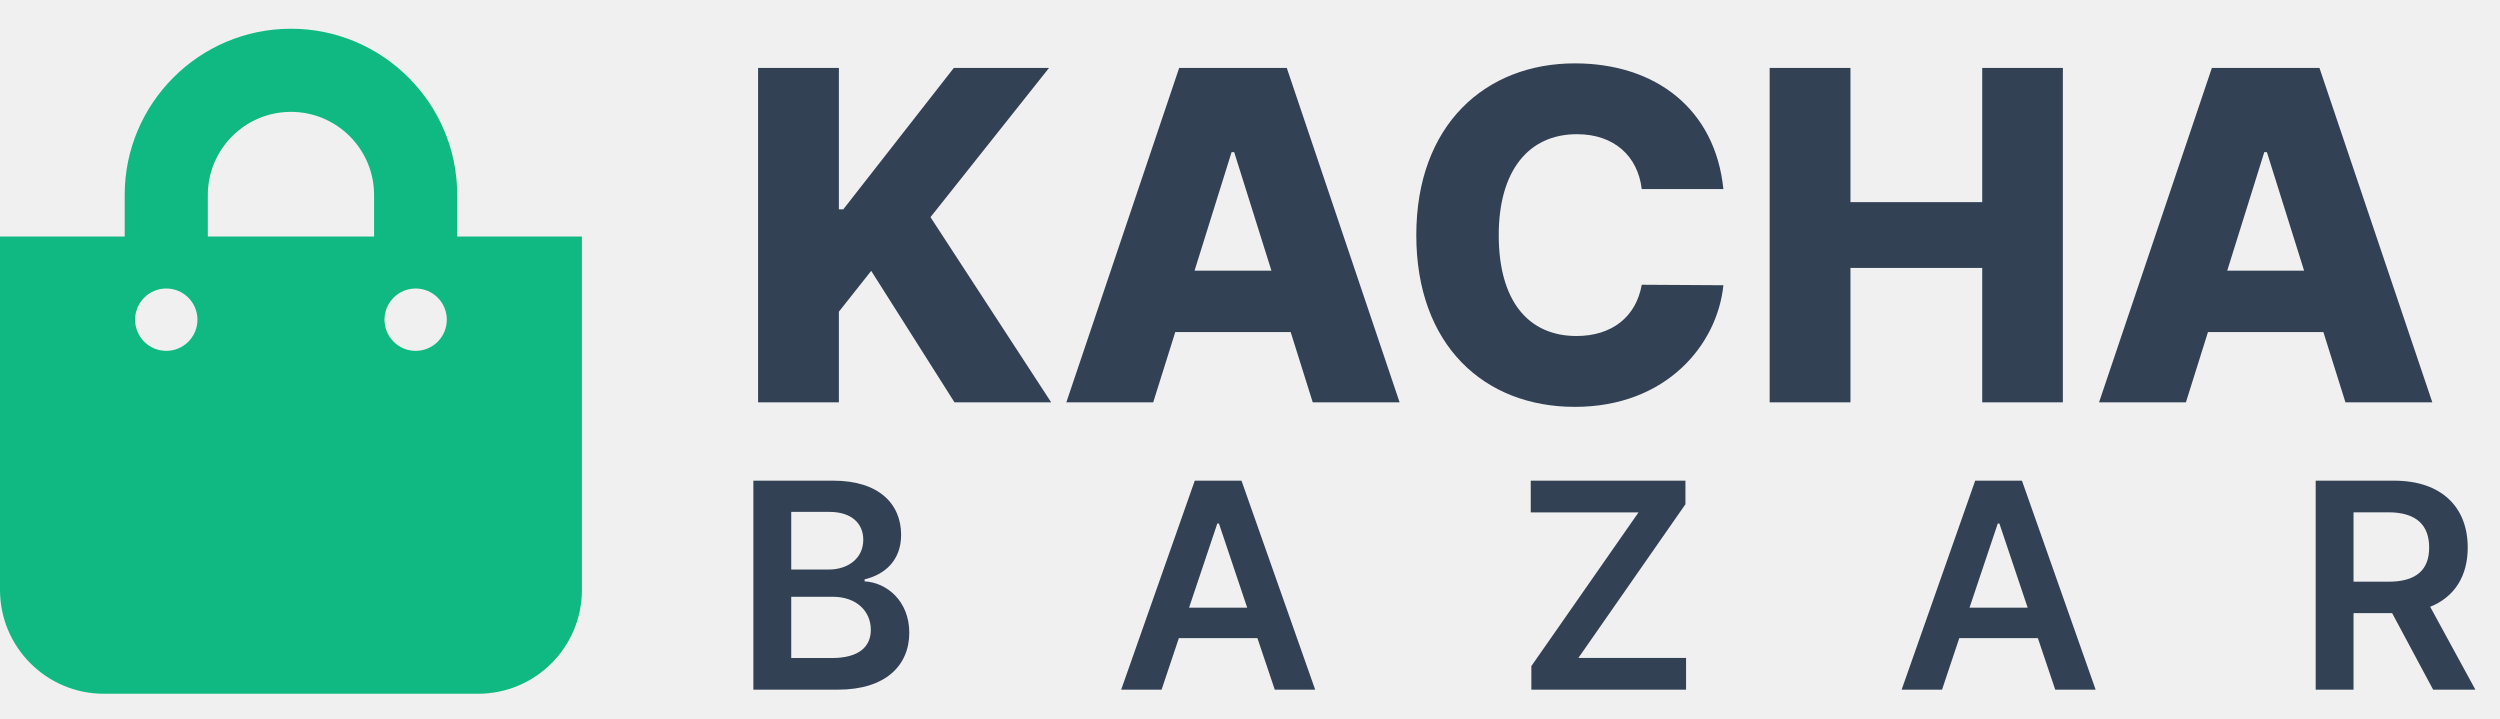
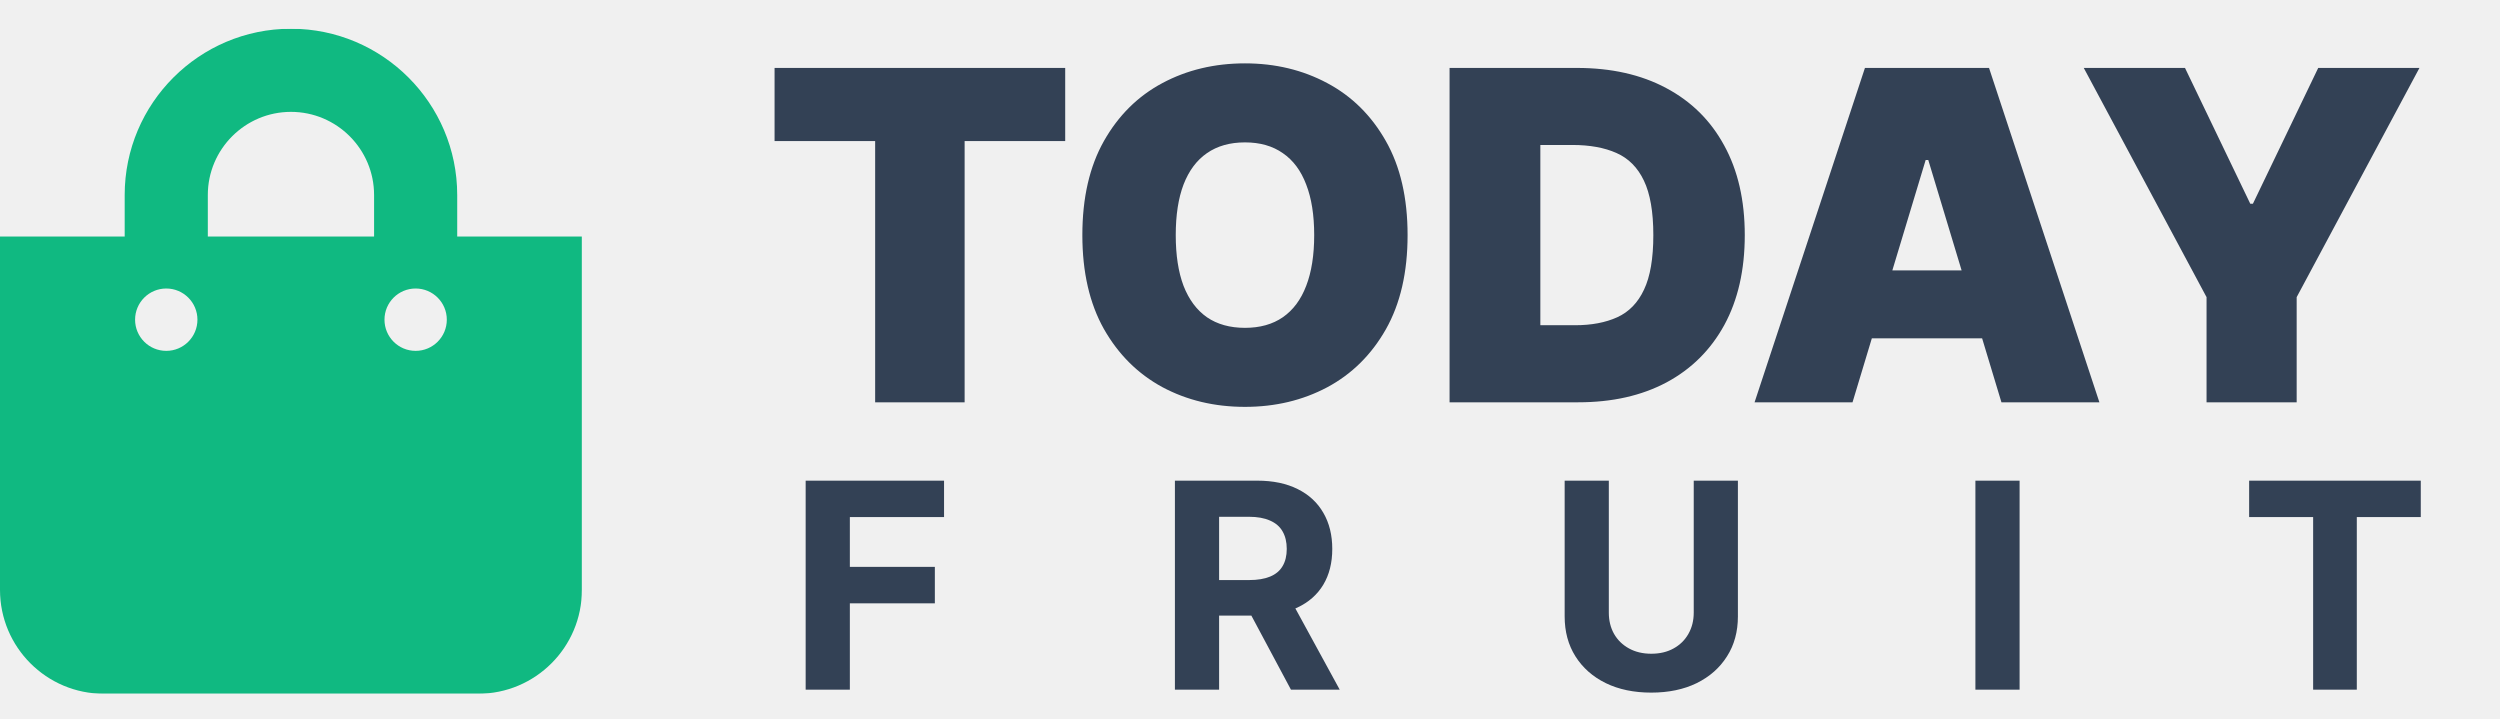
<svg xmlns="http://www.w3.org/2000/svg" width="87" height="25" viewBox="0 0 87 25" fill="none">
-   <path d="M26.217 24H29.161C30.827 24 31.643 23.151 31.643 22.018C31.643 20.918 30.862 20.271 30.088 20.232V20.161C30.798 19.994 31.359 19.497 31.359 18.613C31.359 17.53 30.578 16.727 29.001 16.727H26.217V24ZM27.535 22.899V20.768H28.987C29.8 20.768 30.305 21.266 30.305 21.916C30.305 22.494 29.907 22.899 28.952 22.899H27.535ZM27.535 19.82V17.814H28.866C29.641 17.814 30.042 18.222 30.042 18.783C30.042 19.423 29.523 19.82 28.838 19.82H27.535ZM40.423 24L41.024 22.207H43.758L44.362 24H45.768L43.204 16.727H41.578L39.017 24H40.423ZM41.379 21.148L42.362 18.219H42.419L43.403 21.148H41.379ZM53.291 24H58.675V22.896H54.928L58.653 17.548V16.727H53.27V17.832H57.02L53.291 23.18V24ZM67.583 24L68.183 22.207H70.918L71.522 24H72.928L70.364 16.727H68.737L66.177 24H67.583ZM68.539 21.148L69.522 18.219H69.579L70.563 21.148H68.539ZM80.586 24H81.903V21.337H83.246L84.673 24H86.143L84.57 21.116C85.426 20.772 85.877 20.041 85.877 19.053C85.877 17.665 84.982 16.727 83.313 16.727H80.586V24ZM81.903 20.243V17.828H83.111C84.094 17.828 84.535 18.279 84.535 19.053C84.535 19.827 84.094 20.243 83.118 20.243H81.903Z" fill="#334155" />
-   <path d="M26.381 14H29.193V10.847L30.318 9.426L33.216 14H36.58L32.381 7.557L36.506 2.364H33.193L29.347 7.284H29.193V2.364H26.381V14ZM40.132 14L40.899 11.557H44.916L45.683 14H48.706L44.78 2.364H41.035L37.109 14H40.132ZM41.57 9.42L42.859 5.295H42.95L44.246 9.42H41.57ZM59.974 6.58C59.69 3.795 57.617 2.205 54.804 2.205C51.702 2.205 49.287 4.335 49.287 8.182C49.287 12.011 51.645 14.159 54.804 14.159C57.997 14.159 59.764 11.989 59.974 9.926L57.133 9.909C56.935 11.028 56.094 11.693 54.861 11.693C53.202 11.693 52.156 10.494 52.156 8.182C52.156 5.96 53.179 4.67 54.878 4.67C56.156 4.67 56.992 5.415 57.133 6.58H59.974ZM61.584 14H64.396V9.324H68.981V14H71.788V2.364H68.981V7.034H64.396V2.364H61.584V14ZM76.07 14L76.837 11.557H80.854L81.621 14H84.644L80.717 2.364H76.973L73.047 14H76.07ZM77.507 9.42L78.797 5.295H78.888L80.183 9.42H77.507Z" fill="#334155" />
-   <g clip-path="url(#clip0)">
-     <path d="M15.911 8.232V6.786C15.911 3.595 13.315 1 10.125 1C6.935 1 4.339 3.595 4.339 6.786V8.232H0V20.527C0 22.524 1.619 24.143 3.616 24.143H16.634C18.631 24.143 20.25 22.524 20.25 20.527V8.232H15.911ZM7.232 6.786C7.232 5.191 8.53 3.893 10.125 3.893C11.72 3.893 13.018 5.191 13.018 6.786V8.232H7.232V6.786ZM14.464 12.21C13.865 12.21 13.38 11.724 13.38 11.125C13.38 10.526 13.865 10.04 14.464 10.04C15.063 10.04 15.549 10.526 15.549 11.125C15.549 11.724 15.063 12.21 14.464 12.21ZM5.786 12.21C5.187 12.21 4.701 11.724 4.701 11.125C4.701 10.526 5.187 10.04 5.786 10.04C6.385 10.04 6.871 10.526 6.871 11.125C6.871 11.724 6.385 12.21 5.786 12.21Z" fill="#10B981" />
+   <g clip-path="url(#clip0_24_14)">
+     <mask id="mask0_24_14" style="mask-type:luminance" maskUnits="userSpaceOnUse" x="0" y="1" width="21" height="24">
+       <path d="M20.25 1H0V24.143H20.25V1Z" fill="white" />
+     </mask>
+     <g mask="url(#mask0_24_14)">
+       <path d="M15.911 8.232V6.786C15.911 3.595 13.315 1 10.125 1C6.935 1 4.339 3.595 4.339 6.786V8.232H0V20.527C0 22.524 1.619 24.143 3.616 24.143H16.634C18.631 24.143 20.25 22.524 20.25 20.527V8.232H15.911ZM7.232 6.786C7.232 5.191 8.53 3.893 10.125 3.893C11.72 3.893 13.018 5.191 13.018 6.786V8.232H7.232V6.786ZM14.464 12.21C13.865 12.21 13.38 11.724 13.38 11.125C13.38 10.526 13.865 10.04 14.464 10.04C15.063 10.04 15.549 10.526 15.549 11.125C15.549 11.724 15.063 12.21 14.464 12.21ZM5.786 12.21C5.187 12.21 4.701 11.724 4.701 11.125C4.701 10.526 5.187 10.04 5.786 10.04C6.385 10.04 6.871 10.526 6.871 11.125C6.871 11.724 6.385 12.21 5.786 12.21Z" fill="#10B981" />
+     </g>
+     <path d="M26.955 4.909V2.364H37.069V4.909H33.569V14H30.455V4.909H26.955ZM48.984 8.182C48.984 9.477 48.732 10.57 48.228 11.46C47.724 12.347 47.044 13.019 46.188 13.477C45.332 13.932 44.378 14.159 43.325 14.159C42.264 14.159 41.306 13.93 40.45 13.472C39.597 13.009 38.919 12.335 38.416 11.449C37.916 10.559 37.666 9.47 37.666 8.182C37.666 6.886 37.916 5.795 38.416 4.909C38.919 4.019 39.597 3.347 40.45 2.892C41.306 2.434 42.264 2.205 43.325 2.205C44.378 2.205 45.332 2.434 46.188 2.892C47.044 3.347 47.724 4.019 48.228 4.909C48.732 5.795 48.984 6.886 48.984 8.182ZM45.734 8.182C45.734 7.485 45.641 6.898 45.455 6.42C45.273 5.939 45.003 5.576 44.643 5.33C44.287 5.08 43.847 4.955 43.325 4.955C42.802 4.955 42.361 5.08 42.001 5.33C41.645 5.576 41.374 5.939 41.188 6.42C41.006 6.898 40.916 7.485 40.916 8.182C40.916 8.879 41.006 9.468 41.188 9.949C41.374 10.426 41.645 10.79 42.001 11.04C42.361 11.286 42.802 11.409 43.325 11.409C43.847 11.409 44.287 11.286 44.643 11.04C45.003 10.79 45.273 10.426 45.455 9.949C45.641 9.468 45.734 8.879 45.734 8.182ZM54.923 14H50.445V2.364H54.877C56.074 2.364 57.108 2.597 57.979 3.062C58.854 3.525 59.529 4.191 60.002 5.062C60.479 5.93 60.718 6.97 60.718 8.182C60.718 9.394 60.481 10.436 60.008 11.307C59.534 12.174 58.864 12.841 57.996 13.307C57.129 13.769 56.104 14 54.923 14ZM53.604 11.318H54.809C55.385 11.318 55.875 11.225 56.281 11.04C56.69 10.854 57 10.534 57.212 10.079C57.428 9.625 57.536 8.992 57.536 8.182C57.536 7.371 57.426 6.739 57.207 6.284C56.991 5.83 56.673 5.509 56.252 5.324C55.836 5.138 55.324 5.045 54.718 5.045H53.604V11.318ZM64.468 14H61.059L64.9 2.364H69.218L73.059 14H69.65L67.104 5.568H67.013L64.468 14ZM63.832 9.409H70.241V11.773H63.832V9.409ZM72.515 2.364H76.038L78.31 7.091H78.401L80.674 2.364H84.197L79.924 10.341V14H76.788V10.341L72.515 2.364Z" fill="#334155" />
+     <path d="M28.037 24V16.727H32.853V17.995H29.575V19.728H32.533V20.996H29.575V24H28.037ZM40.887 24V16.727H43.756C44.306 16.727 44.774 16.826 45.163 17.022C45.553 17.216 45.85 17.492 46.054 17.849C46.26 18.204 46.363 18.622 46.363 19.103C46.363 19.586 46.259 20.001 46.05 20.349C45.842 20.695 45.54 20.96 45.145 21.145C44.752 21.329 44.276 21.422 43.717 21.422H41.796V20.186H43.469C43.762 20.186 44.006 20.146 44.2 20.065C44.394 19.985 44.539 19.864 44.633 19.703C44.73 19.542 44.779 19.342 44.779 19.103C44.779 18.861 44.73 18.658 44.633 18.492C44.539 18.326 44.393 18.201 44.197 18.116C44.002 18.028 43.758 17.984 43.462 17.984H42.425V24H40.887ZM44.815 20.69L46.622 24H44.925L43.156 20.69H44.815ZM58.942 16.727H60.479V21.45C60.479 21.981 60.353 22.445 60.099 22.842C59.848 23.24 59.497 23.55 59.045 23.773C58.593 23.993 58.066 24.103 57.464 24.103C56.861 24.103 56.333 23.993 55.881 23.773C55.428 23.55 55.077 23.24 54.826 22.842C54.575 22.445 54.45 21.981 54.45 21.45V16.727H55.987V21.319C55.987 21.596 56.047 21.842 56.168 22.058C56.291 22.273 56.464 22.442 56.687 22.565C56.909 22.688 57.169 22.75 57.464 22.75C57.763 22.75 58.022 22.688 58.242 22.565C58.465 22.442 58.636 22.273 58.757 22.058C58.88 21.842 58.942 21.596 58.942 21.319V16.727ZM70.282 16.727V24H68.744V16.727H70.282ZM78.27 17.995V16.727H84.243V17.995H82.017V24H80.497V17.995H78.27Z" fill="#334155" />
  </g>
  <defs>
-     <clipPath id="clip0">
-       <rect width="20.25" height="23.143" fill="white" transform="translate(0 1)" />
+     <clipPath id="clip0_24_14">
+       <rect width="87" height="25" fill="white" />
    </clipPath>
  </defs>
</svg>
